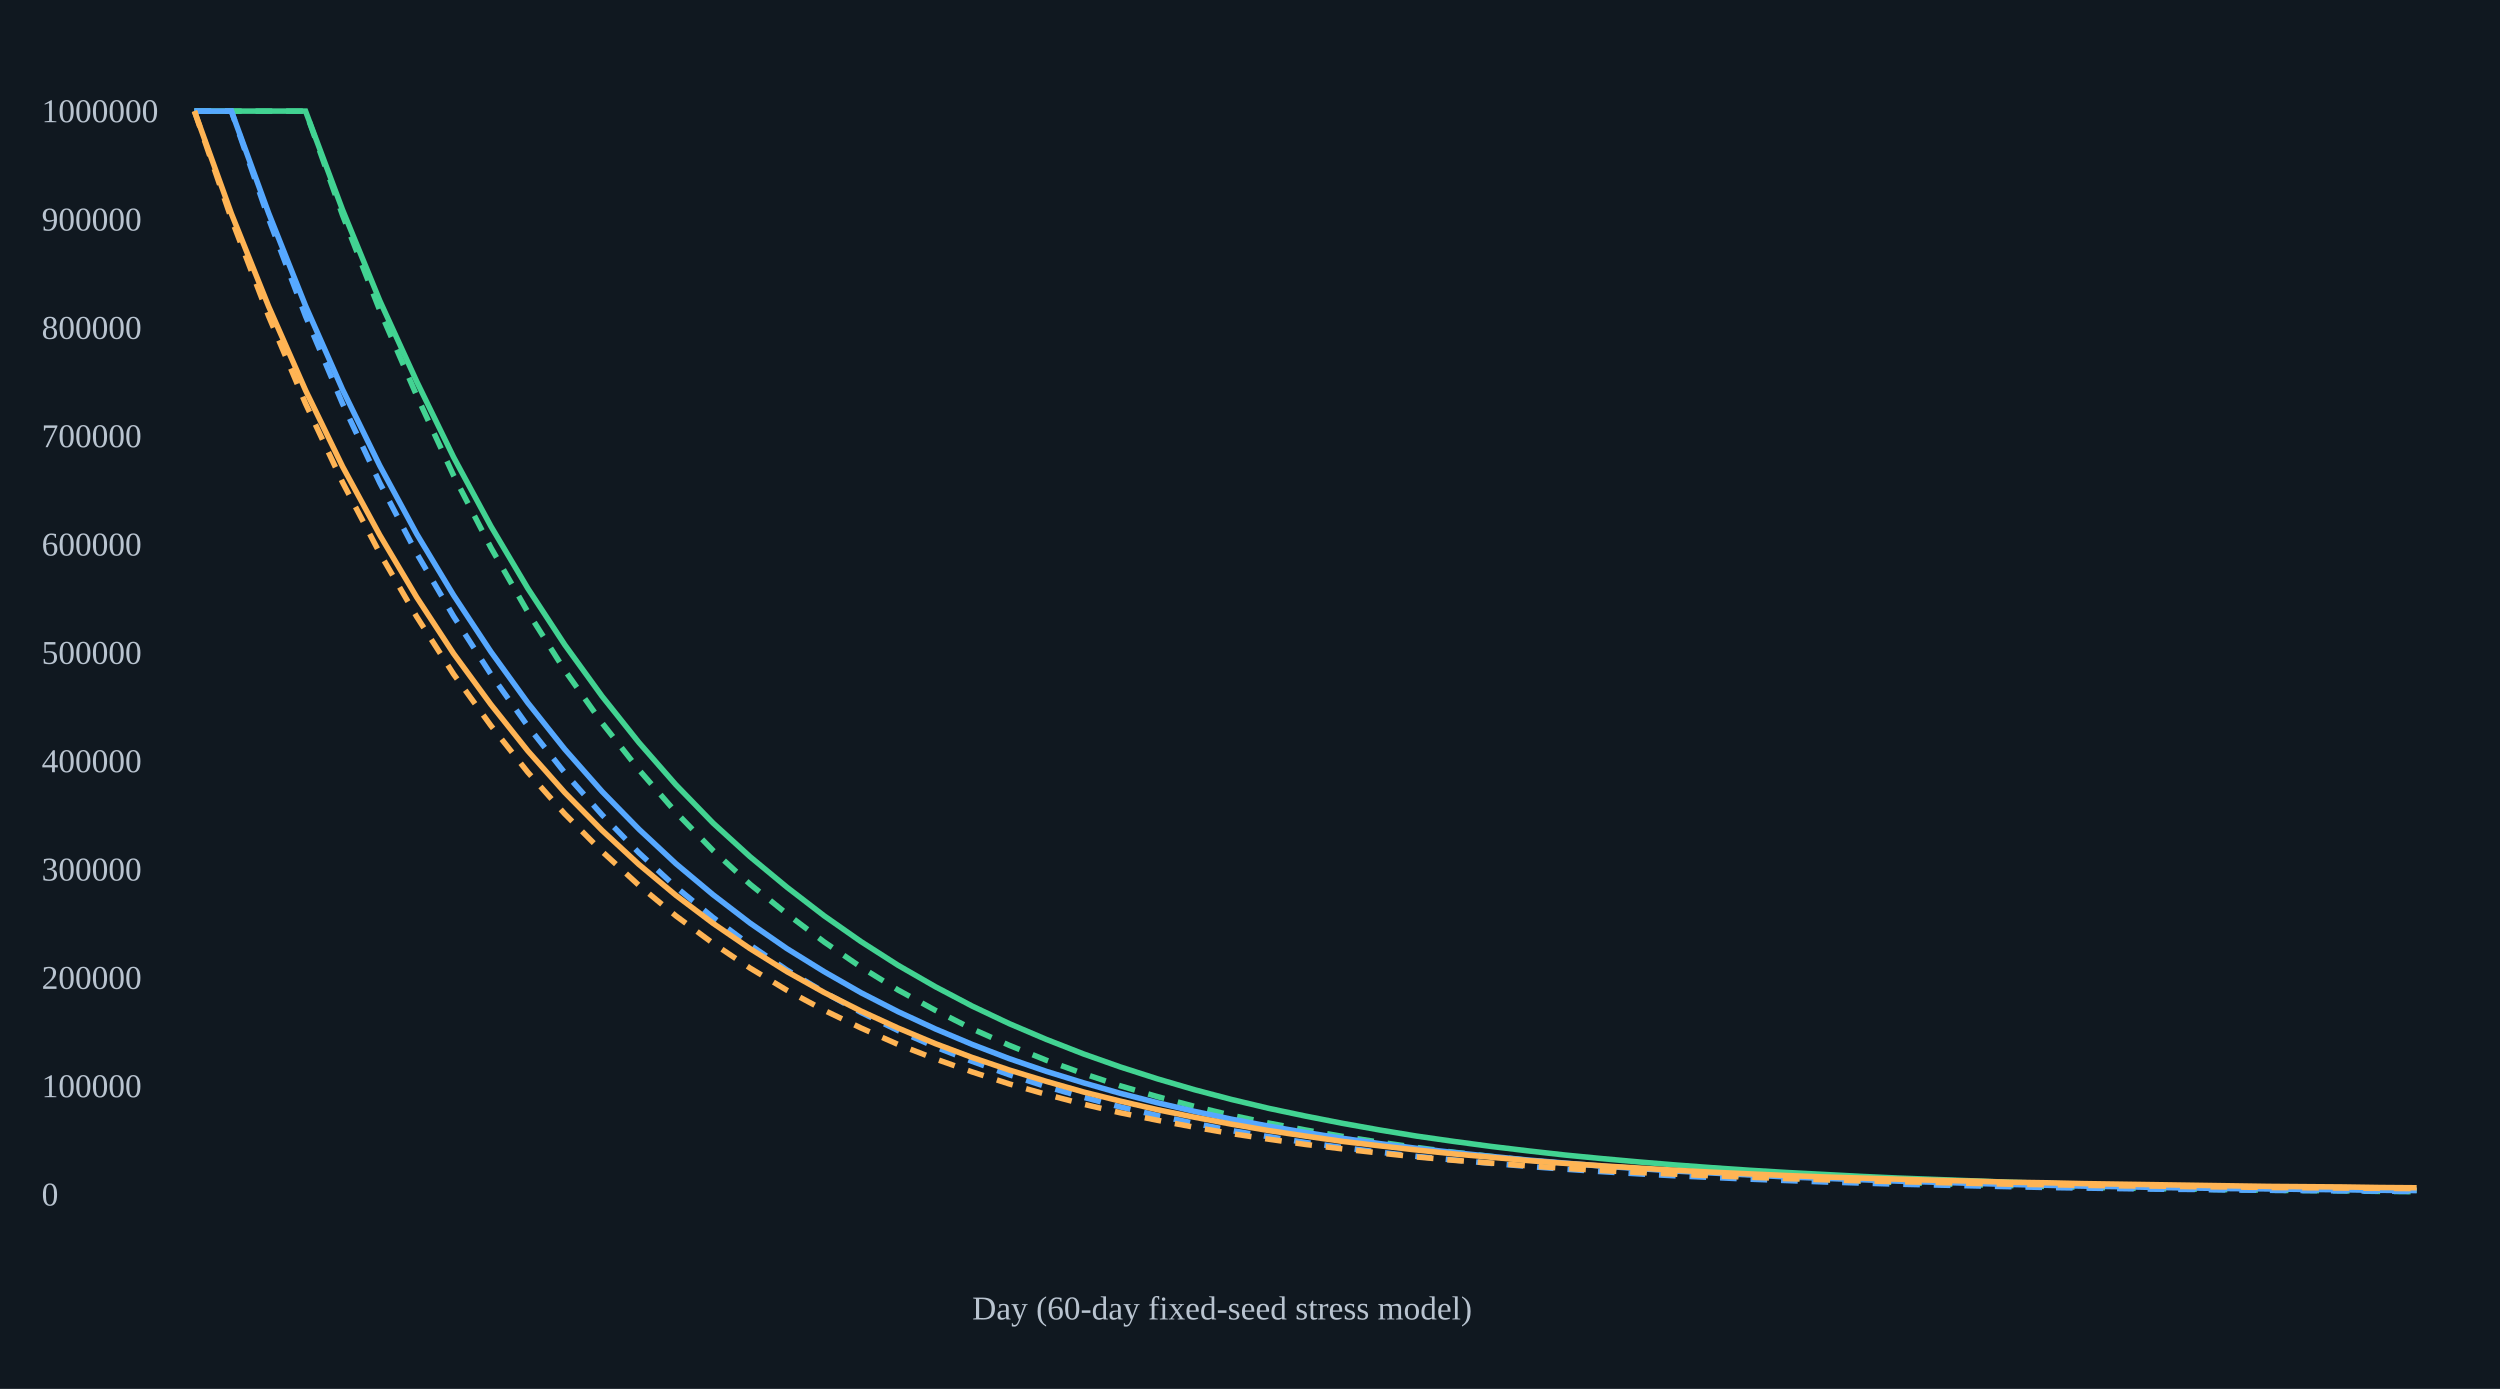
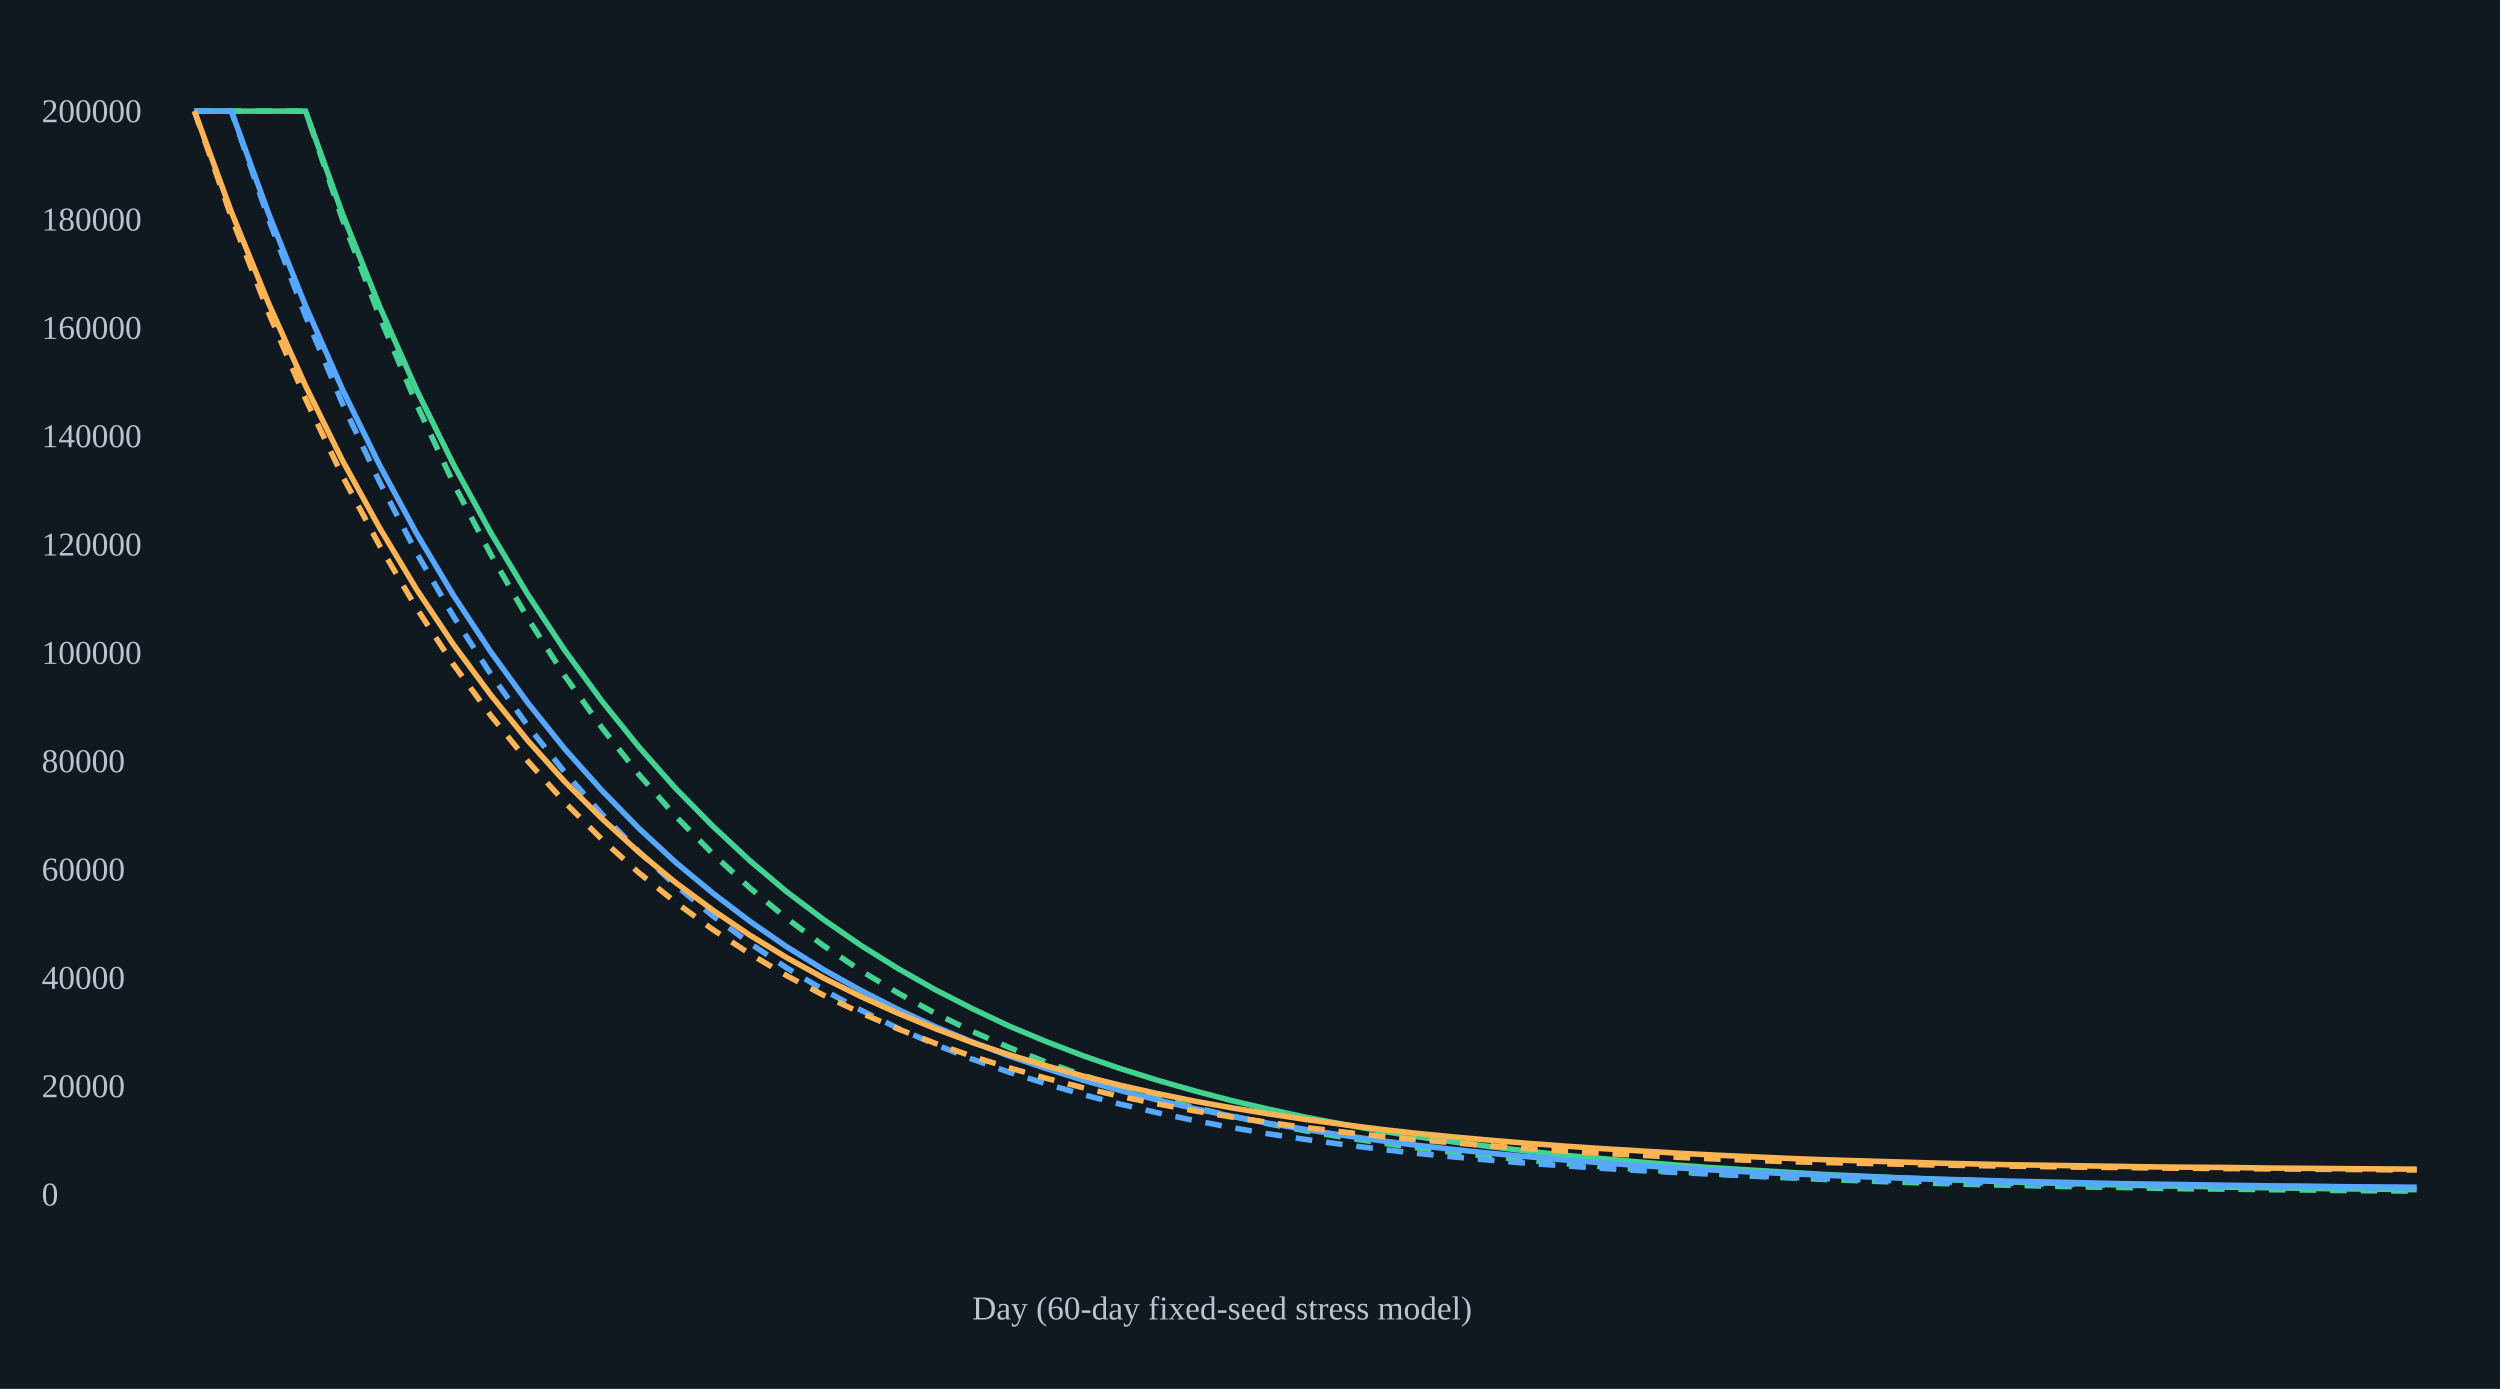
<svg xmlns="http://www.w3.org/2000/svg" width="900" height="500" viewBox="0 0 900 500">
  <rect width="100%" height="100%" fill="#101820" />
-   <text x="15" y="44" fill="#b9c4d0" font-size="12">1000000</text>
-   <text x="15" y="83" fill="#b9c4d0" font-size="12">900000</text>
-   <text x="15" y="122" fill="#b9c4d0" font-size="12">800000</text>
-   <text x="15" y="161" fill="#b9c4d0" font-size="12">700000</text>
-   <text x="15" y="200" fill="#b9c4d0" font-size="12">600000</text>
-   <text x="15" y="239" fill="#b9c4d0" font-size="12">500000</text>
-   <text x="15" y="278" fill="#b9c4d0" font-size="12">400000</text>
-   <text x="15" y="317" fill="#b9c4d0" font-size="12">300000</text>
-   <text x="15" y="356" fill="#b9c4d0" font-size="12">200000</text>
-   <text x="15" y="395" fill="#b9c4d0" font-size="12">100000</text>
+   <text x="15" y="44" fill="#b9c4d0" font-size="12">200000</text>
+   <text x="15" y="83" fill="#b9c4d0" font-size="12">180000</text>
+   <text x="15" y="122" fill="#b9c4d0" font-size="12">160000</text>
+   <text x="15" y="161" fill="#b9c4d0" font-size="12">140000</text>
+   <text x="15" y="200" fill="#b9c4d0" font-size="12">120000</text>
+   <text x="15" y="239" fill="#b9c4d0" font-size="12">100000</text>
+   <text x="15" y="278" fill="#b9c4d0" font-size="12">80000</text>
+   <text x="15" y="317" fill="#b9c4d0" font-size="12">60000</text>
+   <text x="15" y="356" fill="#b9c4d0" font-size="12">40000</text>
+   <text x="15" y="395" fill="#b9c4d0" font-size="12">20000</text>
  <text x="15" y="434" fill="#b9c4d0" font-size="12">0</text>
-   <polyline fill="none" stroke="#42d392" stroke-width="2" points="70.0,40.0 83.3,40.0 96.7,40.0 110.0,40.0 123.3,75.5 136.7,108.2 150.0,137.3 163.3,164.6 176.7,189.4 190.0,211.8 203.3,232.1 216.7,250.6 230.0,267.3 243.3,282.5 256.7,296.3 270.0,308.4 283.3,319.4 296.7,329.7 310.0,339.0 323.3,347.5 336.7,355.2 350.0,362.2 363.3,368.5 376.7,374.2 390.0,379.4 403.3,384.1 416.7,388.4 430.0,392.3 443.3,395.8 456.7,399.0 470.0,401.8 483.3,404.4 496.7,406.8 510.0,409.0 523.3,410.9 536.7,412.7 550.0,414.3 563.3,415.8 576.7,417.1 590.0,418.3 603.3,419.4 616.7,420.4 630.0,421.3 643.3,422.1 656.7,422.8 670.0,423.5 683.3,424.1 696.7,424.6 710.0,425.1 723.3,425.6 736.7,426.0 750.0,426.4 763.3,426.7 776.7,427.0 790.0,427.3 803.3,427.5 816.7,427.8 830.0,428.0 843.3,428.1 856.7,428.3 870.0,428.5" />
-   <polyline fill="none" stroke="#42d392" stroke-width="2" stroke-dasharray="6 5" points="70.0,40.0 83.3,40.0 96.7,40.0 110.0,40.0 123.3,77.4 136.7,111.7 150.0,142.4 163.3,171.2 176.7,197.1 190.0,220.3 203.3,241.3 216.7,260.2 230.0,277.1 243.3,292.4 256.7,306.2 270.0,318.3 283.3,329.0 296.7,339.1 310.0,348.2 323.3,356.4 336.7,363.7 350.0,370.4 363.3,376.3 376.7,381.7 390.0,386.5 403.3,390.9 416.7,394.8 430.0,398.3 443.3,401.5 456.7,404.3 470.0,406.8 483.3,409.1 496.7,411.2 510.0,413.1 523.3,414.8 536.7,416.3 550.0,417.7 563.3,418.9 576.7,420.0 590.0,421.0 603.3,421.9 616.7,422.7 630.0,423.4 643.3,424.1 656.7,424.7 670.0,425.2 683.3,425.7 696.7,426.1 710.0,426.5 723.3,426.8 736.7,427.1 750.0,427.4 763.3,427.7 776.7,427.9 790.0,428.1 803.3,428.3 816.7,428.5 830.0,428.6 843.3,428.7 856.7,428.9 870.0,429.0" />
-   <polyline fill="none" stroke="#56a8ff" stroke-width="2" points="70.0,40.0 83.3,40.0 96.7,76.7 110.0,110.1 123.3,140.2 136.7,167.6 150.0,192.2 163.3,214.3 176.7,234.6 190.0,253.0 203.3,269.7 216.7,284.9 230.0,298.5 243.3,310.9 256.7,322.1 270.0,332.3 283.3,341.5 296.7,349.8 310.0,357.4 323.3,364.2 336.7,370.4 350.0,376.0 363.3,381.1 376.7,385.7 390.0,389.8 403.3,393.6 416.7,397.0 430.0,400.1 443.3,402.9 456.7,405.4 470.0,407.7 483.3,409.8 496.7,411.7 510.0,413.4 523.3,414.9 536.7,416.3 550.0,417.6 563.3,418.7 576.7,419.8 590.0,420.7 603.3,421.6 616.7,422.3 630.0,423.0 643.3,423.7 656.7,424.2 670.0,424.7 683.3,425.2 696.7,425.6 710.0,426.0 723.3,426.4 736.7,426.7 750.0,427.0 763.3,427.2 776.7,427.5 790.0,427.7 803.3,427.9 816.7,428.0 830.0,428.2 843.3,428.3 856.7,428.5 870.0,428.6" />
-   <polyline fill="none" stroke="#56a8ff" stroke-width="2" stroke-dasharray="6 5" points="70.0,40.0 83.3,40.0 96.7,78.7 110.0,113.8 123.3,145.3 136.7,173.8 150.0,199.2 163.3,221.9 176.7,242.7 190.0,261.4 203.3,278.2 216.7,293.3 230.0,307.0 243.3,319.3 256.7,330.3 270.0,340.2 283.3,349.2 296.7,357.2 310.0,364.5 323.3,371.0 336.7,376.9 350.0,382.1 363.3,386.9 376.7,391.2 390.0,395.0 403.3,398.5 416.7,401.6 430.0,404.4 443.3,407.0 456.7,409.2 470.0,411.3 483.3,413.1 496.7,414.8 510.0,416.3 523.3,417.6 536.7,418.8 550.0,419.9 563.3,420.9 576.7,421.8 590.0,422.6 603.3,423.3 616.7,423.9 630.0,424.5 643.3,425.0 656.7,425.5 670.0,425.9 683.3,426.3 696.7,426.6 710.0,426.9 723.3,427.2 736.7,427.5 750.0,427.7 763.3,427.9 776.7,428.1 790.0,428.2 803.3,428.4 816.7,428.5 830.0,428.6 843.3,428.7 856.7,428.8 870.0,428.9" />
-   <polyline fill="none" stroke="#ffb454" stroke-width="2" points="70.0,40.0 83.3,76.9 96.7,110.3 110.0,140.5 123.3,167.9 136.7,192.6 150.0,215.0 163.3,235.3 176.7,253.6 190.0,270.3 203.3,285.3 216.7,298.9 230.0,311.2 243.3,322.3 256.7,332.4 270.0,341.5 283.3,349.8 296.7,357.3 310.0,364.0 323.3,370.1 336.7,375.7 350.0,380.7 363.3,385.2 376.7,389.3 390.0,393.1 403.3,396.4 416.7,399.5 430.0,402.2 443.3,404.7 456.7,407.0 470.0,409.0 483.3,410.9 496.7,412.5 510.0,414.0 523.3,415.4 536.7,416.6 550.0,417.8 563.3,418.8 576.7,419.7 590.0,420.5 603.3,421.3 616.7,422.0 630.0,422.6 643.3,423.2 656.7,423.7 670.0,424.1 683.3,424.5 696.7,424.9 710.0,425.2 723.3,425.6 736.7,425.8 750.0,426.1 763.3,426.3 776.7,426.5 790.0,426.7 803.3,426.9 816.7,427.1 830.0,427.2 843.3,427.3 856.7,427.5 870.0,427.6" />
-   <polyline fill="none" stroke="#ffb454" stroke-width="2" stroke-dasharray="6 5" points="70.0,40.0 83.3,78.8 96.7,113.8 110.0,145.3 123.3,173.6 136.7,199.1 150.0,222.0 163.3,242.7 176.7,261.2 190.0,278.0 203.3,293.0 216.7,306.5 230.0,318.7 243.3,329.7 256.7,339.6 270.0,348.5 283.3,356.5 296.7,363.7 310.0,370.1 323.3,376.0 336.7,381.2 350.0,385.9 363.3,390.2 376.7,394.0 390.0,397.5 403.3,400.6 416.7,403.3 430.0,405.8 443.3,408.1 456.7,410.1 470.0,412.0 483.3,413.6 496.7,415.1 510.0,416.5 523.3,417.7 536.7,418.7 550.0,419.7 563.3,420.6 576.7,421.4 590.0,422.1 603.3,422.7 616.7,423.3 630.0,423.8 643.3,424.3 656.7,424.7 670.0,425.1 683.3,425.4 696.7,425.7 710.0,426.0 723.3,426.3 736.7,426.5 750.0,426.7 763.3,426.9 776.7,427.0 790.0,427.2 803.3,427.3 816.7,427.5 830.0,427.6 843.3,427.7 856.7,427.8 870.0,427.9" />
+   <polyline fill="none" stroke="#42d392" stroke-width="2" points="70.0,40.0 83.3,40.0 96.7,40.0 110.0,40.0 123.3,77.0 136.7,110.4 150.0,140.4 163.3,167.3 176.7,191.8 190.0,214.0 203.3,234.1 216.7,252.4 230.0,268.9 243.3,283.9 256.7,297.5 270.0,309.9 283.3,321.1 296.7,331.2 310.0,340.4 323.3,348.7 336.7,356.3 350.0,363.1 363.3,369.4 376.7,375.0 390.0,380.1 403.3,384.7 416.7,388.9 430.0,392.7 443.3,396.2 456.7,399.3 470.0,402.2 483.3,404.7 496.7,407.1 510.0,409.2 523.3,411.1 536.7,412.8 550.0,414.4 563.3,415.9 576.7,417.1 590.0,418.3 603.3,419.4 616.7,420.4 630.0,421.2 643.3,422.0 656.7,422.8 670.0,423.4 683.3,424.0 696.7,424.5 710.0,425.0 723.3,425.5 736.7,425.9 750.0,426.2 763.3,426.6 776.7,426.9 790.0,427.1 803.3,427.4 816.7,427.6 830.0,427.8 843.3,428.0 856.7,428.1 870.0,428.3" />
+   <polyline fill="none" stroke="#42d392" stroke-width="2" stroke-dasharray="6 5" points="70.0,40.0 83.3,40.0 96.7,40.0 110.0,40.0 123.3,79.0 136.7,114.1 150.0,145.6 163.3,174.1 176.7,199.6 190.0,222.6 203.3,243.3 216.7,262.0 230.0,278.8 243.3,293.9 256.7,307.5 270.0,319.7 283.3,330.7 296.7,340.6 310.0,349.5 323.3,357.5 336.7,364.8 350.0,371.3 363.3,377.1 376.7,382.4 390.0,387.1 403.3,391.4 416.7,395.2 430.0,398.7 443.3,401.8 456.7,404.6 470.0,407.1 483.3,409.4 496.7,411.4 510.0,413.2 523.3,414.9 536.7,416.4 550.0,417.7 563.3,418.9 576.7,420.0 590.0,421.0 603.3,421.9 616.7,422.6 630.0,423.4 643.3,424.0 656.7,424.6 670.0,425.1 683.3,425.6 696.7,426.0 710.0,426.4 723.3,426.7 736.7,427.0 750.0,427.3 763.3,427.5 776.7,427.8 790.0,428.0 803.3,428.1 816.7,428.3 830.0,428.4 843.3,428.6 856.7,428.7 870.0,428.8" />
+   <polyline fill="none" stroke="#56a8ff" stroke-width="2" points="70.0,40.0 83.3,40.0 96.7,76.9 110.0,110.1 123.3,140.2 136.7,167.5 150.0,192.1 163.3,214.4 176.7,234.7 190.0,253.0 203.3,269.6 216.7,284.6 230.0,298.2 243.3,310.5 256.7,321.6 270.0,331.7 283.3,340.9 296.7,349.2 310.0,356.6 323.3,363.4 336.7,369.6 350.0,375.1 363.3,380.2 376.7,384.7 390.0,388.9 403.3,392.6 416.7,396.0 430.0,399.1 443.3,401.8 456.7,404.4 470.0,406.6 483.3,408.7 496.7,410.6 510.0,412.3 523.3,413.8 536.7,415.2 550.0,416.4 563.3,417.6 576.7,418.6 590.0,419.6 603.3,420.4 616.7,421.2 630.0,421.9 643.3,422.5 656.7,423.1 670.0,423.6 683.3,424.0 696.7,424.5 710.0,424.8 723.3,425.2 736.7,425.5 750.0,425.8 763.3,426.1 776.7,426.3 790.0,426.5 803.3,426.7 816.7,426.9 830.0,427.0 843.3,427.2 856.7,427.3 870.0,427.4" />
+   <polyline fill="none" stroke="#56a8ff" stroke-width="2" stroke-dasharray="6 5" points="70.0,40.0 83.3,40.0 96.7,78.9 110.0,113.8 123.3,145.3 136.7,173.6 150.0,199.1 163.3,222.0 176.7,242.7 190.0,261.3 203.3,278.0 216.7,293.1 230.0,306.6 243.3,318.8 256.7,329.8 270.0,339.6 283.3,348.5 296.7,356.5 310.0,363.7 323.3,370.2 336.7,376.0 350.0,381.3 363.3,386.0 376.7,390.2 390.0,394.1 403.3,397.5 416.7,400.6 430.0,403.4 443.3,405.9 456.7,408.2 470.0,410.2 483.3,412.0 496.7,413.7 510.0,415.2 523.3,416.5 536.7,417.7 550.0,418.8 563.3,419.7 576.7,420.6 590.0,421.4 603.3,422.1 616.7,422.7 630.0,423.3 643.3,423.8 656.7,424.3 670.0,424.7 683.3,425.1 696.7,425.4 710.0,425.7 723.3,426.0 736.7,426.3 750.0,426.5 763.3,426.7 776.7,426.9 790.0,427.0 803.3,427.2 816.7,427.3 830.0,427.4 843.3,427.6 856.7,427.7 870.0,427.7" />
+   <polyline fill="none" stroke="#ffb454" stroke-width="2" points="70.0,40.0 83.3,76.3 96.7,109.2 110.0,138.9 123.3,165.8 136.7,190.1 150.0,212.2 163.3,232.1 176.7,250.2 190.0,266.6 203.3,281.4 216.7,294.7 230.0,306.8 243.3,317.8 256.7,327.7 270.0,336.7 283.3,344.8 296.7,352.2 310.0,358.8 323.3,364.8 336.7,370.3 350.0,375.3 363.3,379.7 376.7,383.7 390.0,387.4 403.3,390.7 416.7,393.7 430.0,396.4 443.3,398.8 456.7,401.0 470.0,403.0 483.3,404.8 496.7,406.5 510.0,408.0 523.3,409.3 536.7,410.5 550.0,411.6 563.3,412.6 576.7,413.5 590.0,414.3 603.3,415.1 616.7,415.8 630.0,416.4 643.3,417.0 656.7,417.5 670.0,417.9 683.3,418.3 696.7,418.7 710.0,419.0 723.3,419.3 736.7,419.5 750.0,419.7 763.3,419.9 776.7,420.1 790.0,420.2 803.3,420.3 816.7,420.5 830.0,420.6 843.3,420.7 856.7,420.8 870.0,420.9" />
+   <polyline fill="none" stroke="#ffb454" stroke-width="2" stroke-dasharray="6 5" points="70.0,40.0 83.3,78.2 96.7,112.6 110.0,143.6 123.3,171.4 136.7,196.5 150.0,219.0 163.3,239.3 176.7,257.6 190.0,274.0 203.3,288.8 216.7,302.2 230.0,314.2 243.3,324.9 256.7,334.7 270.0,343.4 283.3,351.3 296.7,358.4 310.0,364.7 323.3,370.4 336.7,375.6 350.0,380.3 363.3,384.4 376.7,388.2 390.0,391.6 403.3,394.7 416.7,397.4 430.0,399.9 443.3,402.1 456.7,404.1 470.0,405.9 483.3,407.5 496.7,409.0 510.0,410.3 523.3,411.4 536.7,412.5 550.0,413.5 563.3,414.4 576.7,415.2 590.0,415.9 603.3,416.6 616.7,417.2 630.0,417.7 643.3,418.2 656.7,418.5 670.0,418.8 683.3,419.1 696.7,419.4 710.0,419.6 723.3,419.8 736.7,420.0 750.0,420.2 763.3,420.3 776.7,420.5 790.0,420.6 803.3,420.7 816.7,420.8 830.0,420.9 843.3,421.0 856.7,421.1 870.0,421.2" />
  <text x="350" y="475" fill="#b9c4d0">Day (60-day fixed-seed stress model)</text>
</svg>
